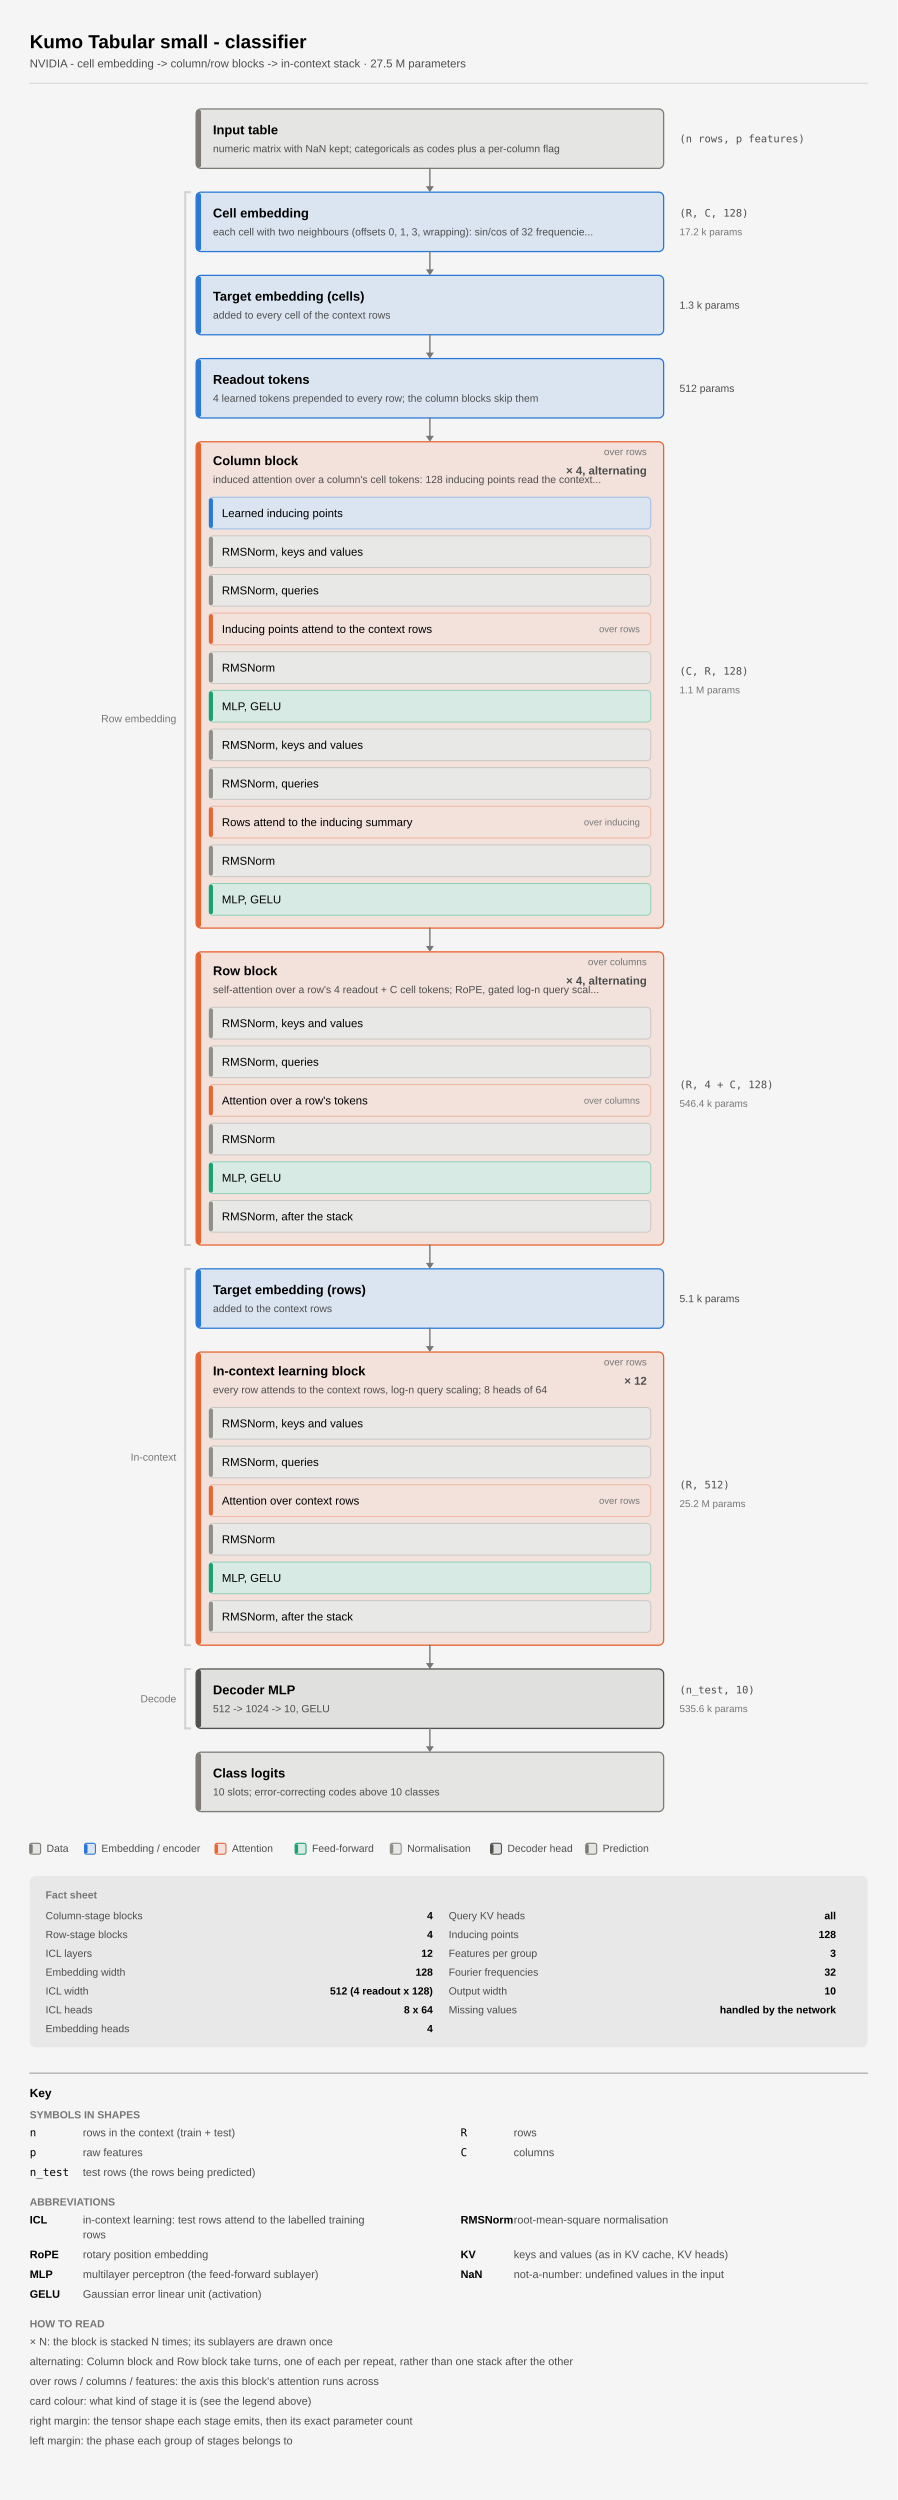
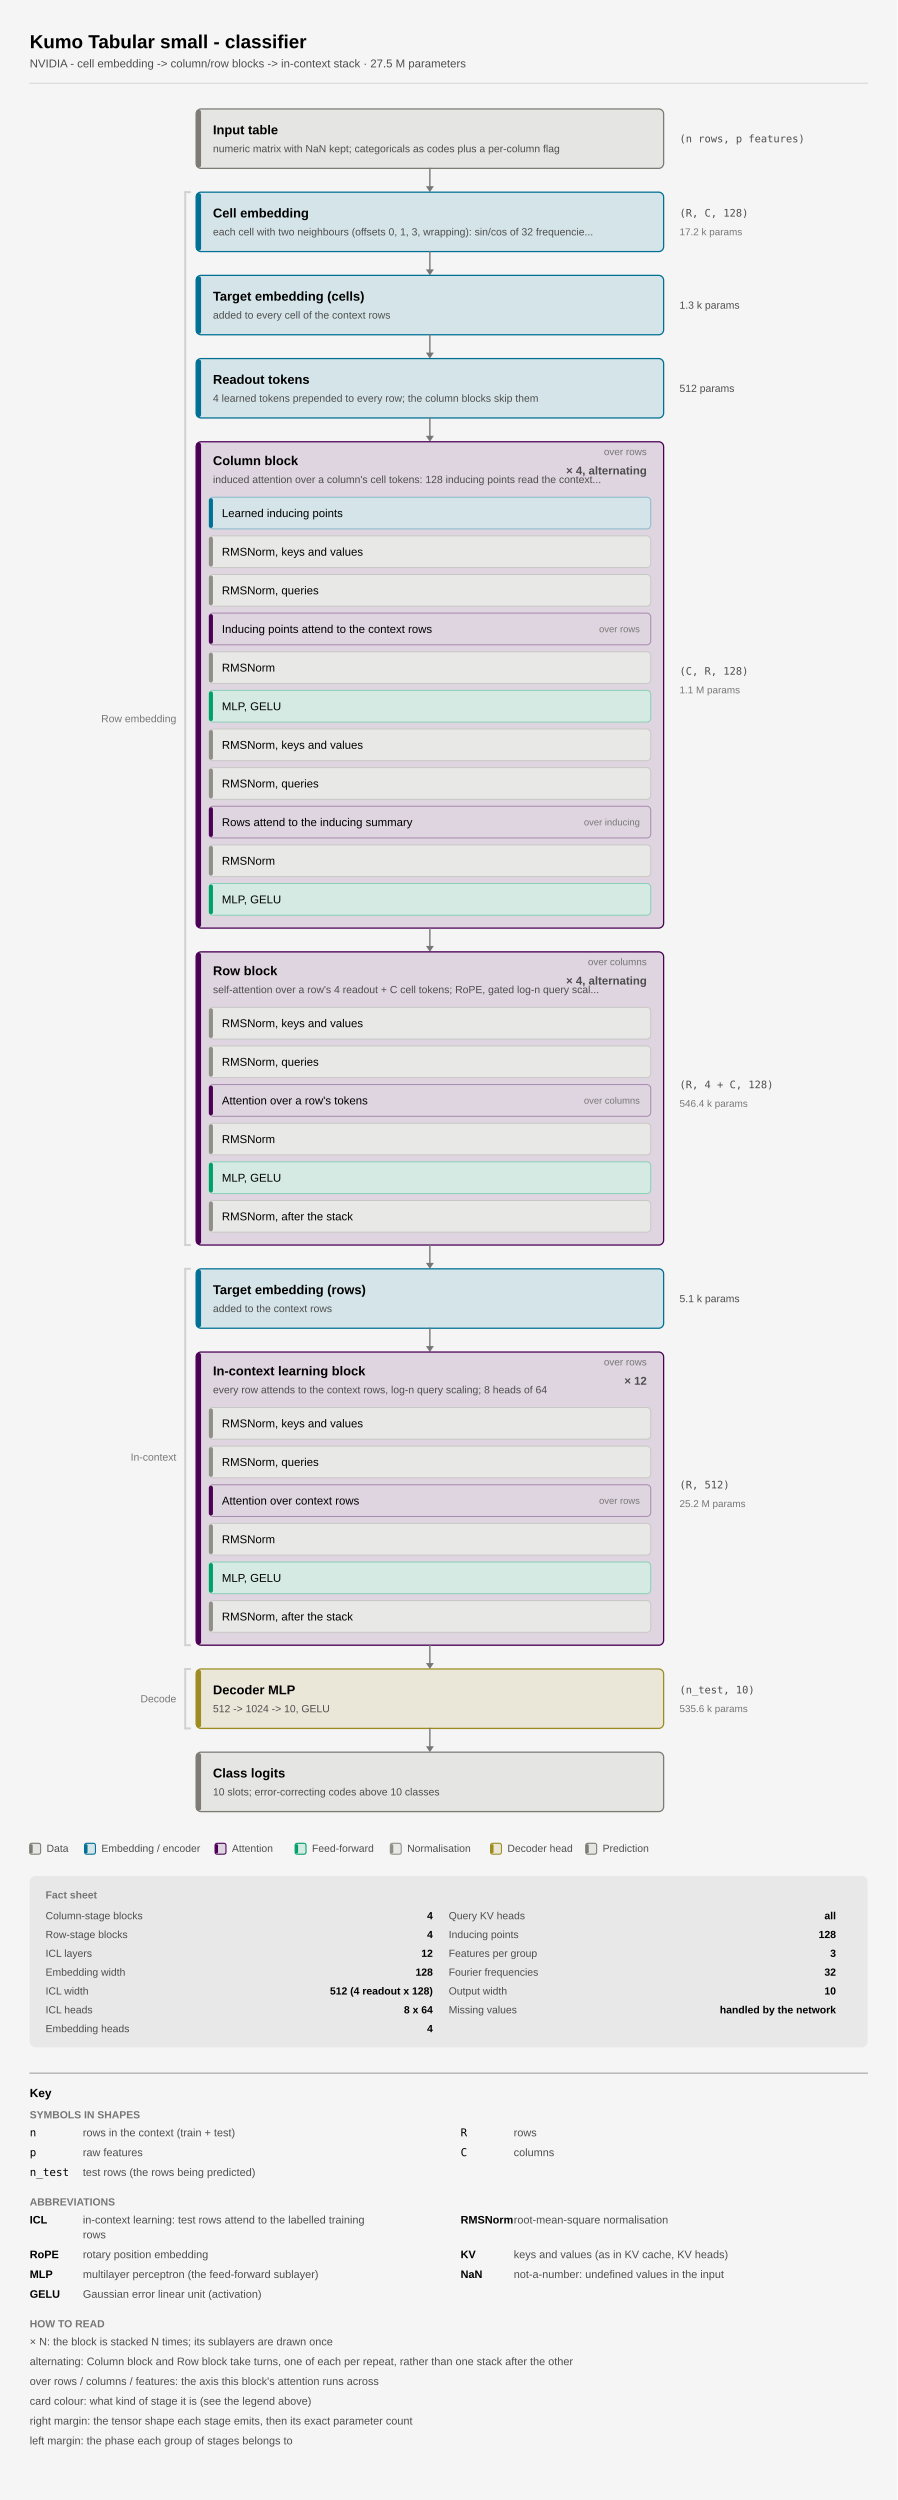
<svg xmlns="http://www.w3.org/2000/svg" width="906" height="2524" viewBox="0 0 906 2524">
  <rect width="906" height="2524" fill="#f5f5f5" />
  <text x="30" y="42" dy="0.35em" font-family="-apple-system, BlinkMacSystemFont, 'Segoe UI', 'Helvetica Neue', Arial, sans-serif" font-size="19px" font-weight="600" fill="#000000">Kumo Tabular small - classifier</text>
  <text x="30" y="64" dy="0.35em" font-family="-apple-system, BlinkMacSystemFont, 'Segoe UI', 'Helvetica Neue', Arial, sans-serif" font-size="11.5px" fill="#4D4D4D">NVIDIA  -  cell embedding -&gt; column/row blocks -&gt; in-context stack  ·  27.5 M parameters</text>
  <line x1="30" y1="84" x2="876" y2="84" stroke="#D1D1D1" stroke-width="1" stroke-linecap="round" />
  <rect x="198" y="110" width="472" height="60" rx="5" fill="#E5E5E4" stroke="#7d7b74" stroke-width="1.3" />
  <rect x="198" y="111" width="5" height="58" rx="2" fill="#7d7b74" />
  <text x="215" y="131" dy="0.35em" font-family="-apple-system, BlinkMacSystemFont, 'Segoe UI', 'Helvetica Neue', Arial, sans-serif" font-size="13px" font-weight="600" fill="#000000">Input table</text>
  <text x="215" y="150" dy="0.35em" font-family="-apple-system, BlinkMacSystemFont, 'Segoe UI', 'Helvetica Neue', Arial, sans-serif" font-size="10.5px" fill="#4D4D4D">numeric matrix with NaN kept; categoricals as codes plus a per-column flag</text>
  <text x="686" y="140" dy="0.35em" font-family="ui-monospace, SFMono-Regular, Menlo, Consolas, monospace" font-size="10.5px" fill="#4D4D4D">(n rows, p features)</text>
  <line x1="434" y1="170" x2="434" y2="189" stroke="#767676" stroke-width="1.4" stroke-linecap="round" />
  <polygon points="430,188 438,188 434,194" fill="#767676" />
-   <rect x="198" y="194" width="472" height="60" rx="5" fill="#DBE5F1" stroke="#2a78d6" stroke-width="1.3" />
-   <rect x="198" y="195" width="5" height="58" rx="2" fill="#2a78d6" />
+   <rect x="198" y="194" width="472" height="60" rx="5" fill="#D5E4E8" stroke="#007094" stroke-width="1.3" />
+   <rect x="198" y="195" width="5" height="58" rx="2" fill="#007094" />
  <text x="215" y="215" dy="0.35em" font-family="-apple-system, BlinkMacSystemFont, 'Segoe UI', 'Helvetica Neue', Arial, sans-serif" font-size="13px" font-weight="600" fill="#000000">Cell embedding</text>
  <text x="215" y="234" dy="0.35em" font-family="-apple-system, BlinkMacSystemFont, 'Segoe UI', 'Helvetica Neue', Arial, sans-serif" font-size="10.5px" fill="#4D4D4D">each cell with two neighbours (offsets 0, 1, 3, wrapping): sin/cos of 32 frequencie...</text>
  <text x="686" y="215" dy="0.35em" font-family="ui-monospace, SFMono-Regular, Menlo, Consolas, monospace" font-size="10.5px" fill="#4D4D4D">(R, C, 128)</text>
  <text x="686" y="234" dy="0.35em" font-family="-apple-system, BlinkMacSystemFont, 'Segoe UI', 'Helvetica Neue', Arial, sans-serif" font-size="10px" fill="#767676">17.2 k params</text>
  <line x1="434" y1="254" x2="434" y2="273" stroke="#767676" stroke-width="1.4" stroke-linecap="round" />
  <polygon points="430,272 438,272 434,278" fill="#767676" />
-   <rect x="198" y="278" width="472" height="60" rx="5" fill="#DBE5F1" stroke="#2a78d6" stroke-width="1.3" />
-   <rect x="198" y="279" width="5" height="58" rx="2" fill="#2a78d6" />
+   <rect x="198" y="278" width="472" height="60" rx="5" fill="#D5E4E8" stroke="#007094" stroke-width="1.3" />
+   <rect x="198" y="279" width="5" height="58" rx="2" fill="#007094" />
  <text x="215" y="299" dy="0.35em" font-family="-apple-system, BlinkMacSystemFont, 'Segoe UI', 'Helvetica Neue', Arial, sans-serif" font-size="13px" font-weight="600" fill="#000000">Target embedding (cells)</text>
  <text x="215" y="318" dy="0.35em" font-family="-apple-system, BlinkMacSystemFont, 'Segoe UI', 'Helvetica Neue', Arial, sans-serif" font-size="10.5px" fill="#4D4D4D">added to every cell of the context rows</text>
  <text x="686" y="308" dy="0.35em" font-family="-apple-system, BlinkMacSystemFont, 'Segoe UI', 'Helvetica Neue', Arial, sans-serif" font-size="10.5px" fill="#4D4D4D">1.3 k params</text>
  <line x1="434" y1="338" x2="434" y2="357" stroke="#767676" stroke-width="1.4" stroke-linecap="round" />
  <polygon points="430,356 438,356 434,362" fill="#767676" />
-   <rect x="198" y="362" width="472" height="60" rx="5" fill="#DBE5F1" stroke="#2a78d6" stroke-width="1.3" />
-   <rect x="198" y="363" width="5" height="58" rx="2" fill="#2a78d6" />
+   <rect x="198" y="362" width="472" height="60" rx="5" fill="#D5E4E8" stroke="#007094" stroke-width="1.3" />
+   <rect x="198" y="363" width="5" height="58" rx="2" fill="#007094" />
  <text x="215" y="383" dy="0.35em" font-family="-apple-system, BlinkMacSystemFont, 'Segoe UI', 'Helvetica Neue', Arial, sans-serif" font-size="13px" font-weight="600" fill="#000000">Readout tokens</text>
  <text x="215" y="402" dy="0.35em" font-family="-apple-system, BlinkMacSystemFont, 'Segoe UI', 'Helvetica Neue', Arial, sans-serif" font-size="10.5px" fill="#4D4D4D">4 learned tokens prepended to every row; the column blocks skip them</text>
  <text x="686" y="392" dy="0.35em" font-family="-apple-system, BlinkMacSystemFont, 'Segoe UI', 'Helvetica Neue', Arial, sans-serif" font-size="10.5px" fill="#4D4D4D">512 params</text>
  <line x1="434" y1="422" x2="434" y2="441" stroke="#767676" stroke-width="1.4" stroke-linecap="round" />
  <polygon points="430,440 438,440 434,446" fill="#767676" />
-   <rect x="198" y="446" width="472" height="491" rx="5" fill="#F3E2DC" stroke="#E66633" stroke-width="1.3" />
-   <rect x="198" y="447" width="5" height="489" rx="2" fill="#E66633" />
+   <rect x="198" y="446" width="472" height="491" rx="5" fill="#DFD5E0" stroke="#4b0055" stroke-width="1.3" />
+   <rect x="198" y="447" width="5" height="489" rx="2" fill="#4b0055" />
  <text x="215" y="465" dy="0.35em" font-family="-apple-system, BlinkMacSystemFont, 'Segoe UI', 'Helvetica Neue', Arial, sans-serif" font-size="13px" font-weight="600" fill="#000000">Column block</text>
  <text x="215" y="484" dy="0.35em" font-family="-apple-system, BlinkMacSystemFont, 'Segoe UI', 'Helvetica Neue', Arial, sans-serif" font-size="10.5px" fill="#4D4D4D">induced attention over a column's cell tokens: 128 inducing points read the context...</text>
-   <rect x="211" y="502" width="446" height="32" rx="4" fill="#DBE5F1" stroke="#9ABDE7" stroke-width="1" />
-   <rect x="211" y="503" width="4" height="30" rx="2" fill="#2a78d6" />
+   <rect x="211" y="502" width="446" height="32" rx="4" fill="#D5E4E8" stroke="#87B9C9" stroke-width="1" />
+   <rect x="211" y="503" width="4" height="30" rx="2" fill="#007094" />
  <text x="224" y="518" dy="0.35em" font-family="-apple-system, BlinkMacSystemFont, 'Segoe UI', 'Helvetica Neue', Arial, sans-serif" font-size="11.5px" fill="#000000">Learned inducing points</text>
  <rect x="211" y="541" width="446" height="32" rx="4" fill="#E8E8E7" stroke="#C7C7C4" stroke-width="1" />
  <rect x="211" y="542" width="4" height="30" rx="2" fill="#8F8E87" />
  <text x="224" y="557" dy="0.35em" font-family="-apple-system, BlinkMacSystemFont, 'Segoe UI', 'Helvetica Neue', Arial, sans-serif" font-size="11.5px" fill="#000000">RMSNorm, keys and values</text>
  <rect x="211" y="580" width="446" height="32" rx="4" fill="#E8E8E7" stroke="#C7C7C4" stroke-width="1" />
  <rect x="211" y="581" width="4" height="30" rx="2" fill="#8F8E87" />
  <text x="224" y="596" dy="0.35em" font-family="-apple-system, BlinkMacSystemFont, 'Segoe UI', 'Helvetica Neue', Arial, sans-serif" font-size="11.5px" fill="#000000">RMSNorm, queries</text>
-   <rect x="211" y="619" width="446" height="32" rx="4" fill="#F3E2DC" stroke="#EEB59E" stroke-width="1" />
-   <rect x="211" y="620" width="4" height="30" rx="2" fill="#E66633" />
+   <rect x="211" y="619" width="446" height="32" rx="4" fill="#DFD5E0" stroke="#A887AD" stroke-width="1" />
+   <rect x="211" y="620" width="4" height="30" rx="2" fill="#4b0055" />
  <text x="224" y="635" dy="0.35em" font-family="-apple-system, BlinkMacSystemFont, 'Segoe UI', 'Helvetica Neue', Arial, sans-serif" font-size="11.5px" fill="#000000">Inducing points attend to the context rows</text>
  <text x="646" y="635" dy="0.35em" font-family="-apple-system, BlinkMacSystemFont, 'Segoe UI', 'Helvetica Neue', Arial, sans-serif" font-size="9.5px" text-anchor="end" fill="#767676">over rows</text>
  <rect x="211" y="658" width="446" height="32" rx="4" fill="#E8E8E7" stroke="#C7C7C4" stroke-width="1" />
  <rect x="211" y="659" width="4" height="30" rx="2" fill="#8F8E87" />
  <text x="224" y="674" dy="0.35em" font-family="-apple-system, BlinkMacSystemFont, 'Segoe UI', 'Helvetica Neue', Arial, sans-serif" font-size="11.5px" fill="#000000">RMSNorm</text>
-   <rect x="211" y="697" width="446" height="32" rx="4" fill="#D8EAE4" stroke="#92CFB9" stroke-width="1" />
-   <rect x="211" y="698" width="4" height="30" rx="2" fill="#19A170" />
+   <rect x="211" y="697" width="446" height="32" rx="4" fill="#D5EAE3" stroke="#87CFB6" stroke-width="1" />
+   <rect x="211" y="698" width="4" height="30" rx="2" fill="#00A069" />
  <text x="224" y="713" dy="0.35em" font-family="-apple-system, BlinkMacSystemFont, 'Segoe UI', 'Helvetica Neue', Arial, sans-serif" font-size="11.5px" fill="#000000">MLP, GELU</text>
  <rect x="211" y="736" width="446" height="32" rx="4" fill="#E8E8E7" stroke="#C7C7C4" stroke-width="1" />
  <rect x="211" y="737" width="4" height="30" rx="2" fill="#8F8E87" />
  <text x="224" y="752" dy="0.35em" font-family="-apple-system, BlinkMacSystemFont, 'Segoe UI', 'Helvetica Neue', Arial, sans-serif" font-size="11.5px" fill="#000000">RMSNorm, keys and values</text>
  <rect x="211" y="775" width="446" height="32" rx="4" fill="#E8E8E7" stroke="#C7C7C4" stroke-width="1" />
  <rect x="211" y="776" width="4" height="30" rx="2" fill="#8F8E87" />
  <text x="224" y="791" dy="0.35em" font-family="-apple-system, BlinkMacSystemFont, 'Segoe UI', 'Helvetica Neue', Arial, sans-serif" font-size="11.5px" fill="#000000">RMSNorm, queries</text>
-   <rect x="211" y="814" width="446" height="32" rx="4" fill="#F3E2DC" stroke="#EEB59E" stroke-width="1" />
-   <rect x="211" y="815" width="4" height="30" rx="2" fill="#E66633" />
+   <rect x="211" y="814" width="446" height="32" rx="4" fill="#DFD5E0" stroke="#A887AD" stroke-width="1" />
+   <rect x="211" y="815" width="4" height="30" rx="2" fill="#4b0055" />
  <text x="224" y="830" dy="0.35em" font-family="-apple-system, BlinkMacSystemFont, 'Segoe UI', 'Helvetica Neue', Arial, sans-serif" font-size="11.5px" fill="#000000">Rows attend to the inducing summary</text>
  <text x="646" y="830" dy="0.35em" font-family="-apple-system, BlinkMacSystemFont, 'Segoe UI', 'Helvetica Neue', Arial, sans-serif" font-size="9.5px" text-anchor="end" fill="#767676">over inducing</text>
  <rect x="211" y="853" width="446" height="32" rx="4" fill="#E8E8E7" stroke="#C7C7C4" stroke-width="1" />
  <rect x="211" y="854" width="4" height="30" rx="2" fill="#8F8E87" />
  <text x="224" y="869" dy="0.35em" font-family="-apple-system, BlinkMacSystemFont, 'Segoe UI', 'Helvetica Neue', Arial, sans-serif" font-size="11.5px" fill="#000000">RMSNorm</text>
-   <rect x="211" y="892" width="446" height="32" rx="4" fill="#D8EAE4" stroke="#92CFB9" stroke-width="1" />
-   <rect x="211" y="893" width="4" height="30" rx="2" fill="#19A170" />
+   <rect x="211" y="892" width="446" height="32" rx="4" fill="#D5EAE3" stroke="#87CFB6" stroke-width="1" />
+   <rect x="211" y="893" width="4" height="30" rx="2" fill="#00A069" />
  <text x="224" y="908" dy="0.35em" font-family="-apple-system, BlinkMacSystemFont, 'Segoe UI', 'Helvetica Neue', Arial, sans-serif" font-size="11.5px" fill="#000000">MLP, GELU</text>
  <text x="653" y="456" dy="0.35em" font-family="-apple-system, BlinkMacSystemFont, 'Segoe UI', 'Helvetica Neue', Arial, sans-serif" font-size="10px" text-anchor="end" fill="#767676">over rows</text>
  <text x="653" y="475" dy="0.35em" font-family="-apple-system, BlinkMacSystemFont, 'Segoe UI', 'Helvetica Neue', Arial, sans-serif" font-size="11.5px" font-weight="600" text-anchor="end" fill="#4D4D4D">× 4, alternating</text>
  <text x="686" y="677.5" dy="0.35em" font-family="ui-monospace, SFMono-Regular, Menlo, Consolas, monospace" font-size="10.5px" fill="#4D4D4D">(C, R, 128)</text>
  <text x="686" y="696.5" dy="0.35em" font-family="-apple-system, BlinkMacSystemFont, 'Segoe UI', 'Helvetica Neue', Arial, sans-serif" font-size="10px" fill="#767676">1.1 M params</text>
  <line x1="434" y1="937" x2="434" y2="956" stroke="#767676" stroke-width="1.4" stroke-linecap="round" />
  <polygon points="430,955 438,955 434,961" fill="#767676" />
-   <rect x="198" y="961" width="472" height="296" rx="5" fill="#F3E2DC" stroke="#E66633" stroke-width="1.3" />
-   <rect x="198" y="962" width="5" height="294" rx="2" fill="#E66633" />
+   <rect x="198" y="961" width="472" height="296" rx="5" fill="#DFD5E0" stroke="#4b0055" stroke-width="1.3" />
+   <rect x="198" y="962" width="5" height="294" rx="2" fill="#4b0055" />
  <text x="215" y="980" dy="0.35em" font-family="-apple-system, BlinkMacSystemFont, 'Segoe UI', 'Helvetica Neue', Arial, sans-serif" font-size="13px" font-weight="600" fill="#000000">Row block</text>
  <text x="215" y="999" dy="0.35em" font-family="-apple-system, BlinkMacSystemFont, 'Segoe UI', 'Helvetica Neue', Arial, sans-serif" font-size="10.5px" fill="#4D4D4D">self-attention over a row's 4 readout + C cell tokens; RoPE, gated log-n query scal...</text>
  <rect x="211" y="1017" width="446" height="32" rx="4" fill="#E8E8E7" stroke="#C7C7C4" stroke-width="1" />
  <rect x="211" y="1018" width="4" height="30" rx="2" fill="#8F8E87" />
  <text x="224" y="1033" dy="0.35em" font-family="-apple-system, BlinkMacSystemFont, 'Segoe UI', 'Helvetica Neue', Arial, sans-serif" font-size="11.5px" fill="#000000">RMSNorm, keys and values</text>
  <rect x="211" y="1056" width="446" height="32" rx="4" fill="#E8E8E7" stroke="#C7C7C4" stroke-width="1" />
  <rect x="211" y="1057" width="4" height="30" rx="2" fill="#8F8E87" />
  <text x="224" y="1072" dy="0.35em" font-family="-apple-system, BlinkMacSystemFont, 'Segoe UI', 'Helvetica Neue', Arial, sans-serif" font-size="11.5px" fill="#000000">RMSNorm, queries</text>
-   <rect x="211" y="1095" width="446" height="32" rx="4" fill="#F3E2DC" stroke="#EEB59E" stroke-width="1" />
-   <rect x="211" y="1096" width="4" height="30" rx="2" fill="#E66633" />
+   <rect x="211" y="1095" width="446" height="32" rx="4" fill="#DFD5E0" stroke="#A887AD" stroke-width="1" />
+   <rect x="211" y="1096" width="4" height="30" rx="2" fill="#4b0055" />
  <text x="224" y="1111" dy="0.35em" font-family="-apple-system, BlinkMacSystemFont, 'Segoe UI', 'Helvetica Neue', Arial, sans-serif" font-size="11.5px" fill="#000000">Attention over a row's tokens</text>
  <text x="646" y="1111" dy="0.35em" font-family="-apple-system, BlinkMacSystemFont, 'Segoe UI', 'Helvetica Neue', Arial, sans-serif" font-size="9.5px" text-anchor="end" fill="#767676">over columns</text>
  <rect x="211" y="1134" width="446" height="32" rx="4" fill="#E8E8E7" stroke="#C7C7C4" stroke-width="1" />
  <rect x="211" y="1135" width="4" height="30" rx="2" fill="#8F8E87" />
  <text x="224" y="1150" dy="0.35em" font-family="-apple-system, BlinkMacSystemFont, 'Segoe UI', 'Helvetica Neue', Arial, sans-serif" font-size="11.5px" fill="#000000">RMSNorm</text>
-   <rect x="211" y="1173" width="446" height="32" rx="4" fill="#D8EAE4" stroke="#92CFB9" stroke-width="1" />
-   <rect x="211" y="1174" width="4" height="30" rx="2" fill="#19A170" />
+   <rect x="211" y="1173" width="446" height="32" rx="4" fill="#D5EAE3" stroke="#87CFB6" stroke-width="1" />
+   <rect x="211" y="1174" width="4" height="30" rx="2" fill="#00A069" />
  <text x="224" y="1189" dy="0.35em" font-family="-apple-system, BlinkMacSystemFont, 'Segoe UI', 'Helvetica Neue', Arial, sans-serif" font-size="11.5px" fill="#000000">MLP, GELU</text>
  <rect x="211" y="1212" width="446" height="32" rx="4" fill="#E8E8E7" stroke="#C7C7C4" stroke-width="1" />
  <rect x="211" y="1213" width="4" height="30" rx="2" fill="#8F8E87" />
  <text x="224" y="1228" dy="0.35em" font-family="-apple-system, BlinkMacSystemFont, 'Segoe UI', 'Helvetica Neue', Arial, sans-serif" font-size="11.5px" fill="#000000">RMSNorm, after the stack</text>
  <text x="653" y="971" dy="0.35em" font-family="-apple-system, BlinkMacSystemFont, 'Segoe UI', 'Helvetica Neue', Arial, sans-serif" font-size="10px" text-anchor="end" fill="#767676">over columns</text>
  <text x="653" y="990" dy="0.35em" font-family="-apple-system, BlinkMacSystemFont, 'Segoe UI', 'Helvetica Neue', Arial, sans-serif" font-size="11.5px" font-weight="600" text-anchor="end" fill="#4D4D4D">× 4, alternating</text>
  <text x="686" y="1095" dy="0.35em" font-family="ui-monospace, SFMono-Regular, Menlo, Consolas, monospace" font-size="10.5px" fill="#4D4D4D">(R, 4 + C, 128)</text>
  <text x="686" y="1114" dy="0.35em" font-family="-apple-system, BlinkMacSystemFont, 'Segoe UI', 'Helvetica Neue', Arial, sans-serif" font-size="10px" fill="#767676">546.4 k params</text>
  <line x1="434" y1="1257" x2="434" y2="1276" stroke="#767676" stroke-width="1.4" stroke-linecap="round" />
  <polygon points="430,1275 438,1275 434,1281" fill="#767676" />
-   <rect x="198" y="1281" width="472" height="60" rx="5" fill="#DBE5F1" stroke="#2a78d6" stroke-width="1.3" />
-   <rect x="198" y="1282" width="5" height="58" rx="2" fill="#2a78d6" />
+   <rect x="198" y="1281" width="472" height="60" rx="5" fill="#D5E4E8" stroke="#007094" stroke-width="1.3" />
+   <rect x="198" y="1282" width="5" height="58" rx="2" fill="#007094" />
  <text x="215" y="1302" dy="0.35em" font-family="-apple-system, BlinkMacSystemFont, 'Segoe UI', 'Helvetica Neue', Arial, sans-serif" font-size="13px" font-weight="600" fill="#000000">Target embedding (rows)</text>
  <text x="215" y="1321" dy="0.35em" font-family="-apple-system, BlinkMacSystemFont, 'Segoe UI', 'Helvetica Neue', Arial, sans-serif" font-size="10.5px" fill="#4D4D4D">added to the context rows</text>
  <text x="686" y="1311" dy="0.35em" font-family="-apple-system, BlinkMacSystemFont, 'Segoe UI', 'Helvetica Neue', Arial, sans-serif" font-size="10.5px" fill="#4D4D4D">5.1 k params</text>
  <line x1="434" y1="1341" x2="434" y2="1360" stroke="#767676" stroke-width="1.4" stroke-linecap="round" />
  <polygon points="430,1359 438,1359 434,1365" fill="#767676" />
-   <rect x="198" y="1365" width="472" height="296" rx="5" fill="#F3E2DC" stroke="#E66633" stroke-width="1.3" />
-   <rect x="198" y="1366" width="5" height="294" rx="2" fill="#E66633" />
+   <rect x="198" y="1365" width="472" height="296" rx="5" fill="#DFD5E0" stroke="#4b0055" stroke-width="1.3" />
+   <rect x="198" y="1366" width="5" height="294" rx="2" fill="#4b0055" />
  <text x="215" y="1384" dy="0.35em" font-family="-apple-system, BlinkMacSystemFont, 'Segoe UI', 'Helvetica Neue', Arial, sans-serif" font-size="13px" font-weight="600" fill="#000000">In-context learning block</text>
  <text x="215" y="1403" dy="0.35em" font-family="-apple-system, BlinkMacSystemFont, 'Segoe UI', 'Helvetica Neue', Arial, sans-serif" font-size="10.5px" fill="#4D4D4D">every row attends to the context rows, log-n query scaling; 8 heads of 64</text>
  <rect x="211" y="1421" width="446" height="32" rx="4" fill="#E8E8E7" stroke="#C7C7C4" stroke-width="1" />
  <rect x="211" y="1422" width="4" height="30" rx="2" fill="#8F8E87" />
  <text x="224" y="1437" dy="0.35em" font-family="-apple-system, BlinkMacSystemFont, 'Segoe UI', 'Helvetica Neue', Arial, sans-serif" font-size="11.5px" fill="#000000">RMSNorm, keys and values</text>
  <rect x="211" y="1460" width="446" height="32" rx="4" fill="#E8E8E7" stroke="#C7C7C4" stroke-width="1" />
  <rect x="211" y="1461" width="4" height="30" rx="2" fill="#8F8E87" />
  <text x="224" y="1476" dy="0.35em" font-family="-apple-system, BlinkMacSystemFont, 'Segoe UI', 'Helvetica Neue', Arial, sans-serif" font-size="11.5px" fill="#000000">RMSNorm, queries</text>
-   <rect x="211" y="1499" width="446" height="32" rx="4" fill="#F3E2DC" stroke="#EEB59E" stroke-width="1" />
-   <rect x="211" y="1500" width="4" height="30" rx="2" fill="#E66633" />
+   <rect x="211" y="1499" width="446" height="32" rx="4" fill="#DFD5E0" stroke="#A887AD" stroke-width="1" />
+   <rect x="211" y="1500" width="4" height="30" rx="2" fill="#4b0055" />
  <text x="224" y="1515" dy="0.35em" font-family="-apple-system, BlinkMacSystemFont, 'Segoe UI', 'Helvetica Neue', Arial, sans-serif" font-size="11.5px" fill="#000000">Attention over context rows</text>
  <text x="646" y="1515" dy="0.35em" font-family="-apple-system, BlinkMacSystemFont, 'Segoe UI', 'Helvetica Neue', Arial, sans-serif" font-size="9.5px" text-anchor="end" fill="#767676">over rows</text>
  <rect x="211" y="1538" width="446" height="32" rx="4" fill="#E8E8E7" stroke="#C7C7C4" stroke-width="1" />
  <rect x="211" y="1539" width="4" height="30" rx="2" fill="#8F8E87" />
  <text x="224" y="1554" dy="0.35em" font-family="-apple-system, BlinkMacSystemFont, 'Segoe UI', 'Helvetica Neue', Arial, sans-serif" font-size="11.5px" fill="#000000">RMSNorm</text>
-   <rect x="211" y="1577" width="446" height="32" rx="4" fill="#D8EAE4" stroke="#92CFB9" stroke-width="1" />
-   <rect x="211" y="1578" width="4" height="30" rx="2" fill="#19A170" />
+   <rect x="211" y="1577" width="446" height="32" rx="4" fill="#D5EAE3" stroke="#87CFB6" stroke-width="1" />
+   <rect x="211" y="1578" width="4" height="30" rx="2" fill="#00A069" />
  <text x="224" y="1593" dy="0.35em" font-family="-apple-system, BlinkMacSystemFont, 'Segoe UI', 'Helvetica Neue', Arial, sans-serif" font-size="11.5px" fill="#000000">MLP, GELU</text>
  <rect x="211" y="1616" width="446" height="32" rx="4" fill="#E8E8E7" stroke="#C7C7C4" stroke-width="1" />
  <rect x="211" y="1617" width="4" height="30" rx="2" fill="#8F8E87" />
  <text x="224" y="1632" dy="0.35em" font-family="-apple-system, BlinkMacSystemFont, 'Segoe UI', 'Helvetica Neue', Arial, sans-serif" font-size="11.5px" fill="#000000">RMSNorm, after the stack</text>
  <text x="653" y="1375" dy="0.35em" font-family="-apple-system, BlinkMacSystemFont, 'Segoe UI', 'Helvetica Neue', Arial, sans-serif" font-size="10px" text-anchor="end" fill="#767676">over rows</text>
  <text x="653" y="1394" dy="0.35em" font-family="-apple-system, BlinkMacSystemFont, 'Segoe UI', 'Helvetica Neue', Arial, sans-serif" font-size="11.5px" font-weight="600" text-anchor="end" fill="#4D4D4D">× 12</text>
  <text x="686" y="1499" dy="0.35em" font-family="ui-monospace, SFMono-Regular, Menlo, Consolas, monospace" font-size="10.5px" fill="#4D4D4D">(R, 512)</text>
  <text x="686" y="1518" dy="0.35em" font-family="-apple-system, BlinkMacSystemFont, 'Segoe UI', 'Helvetica Neue', Arial, sans-serif" font-size="10px" fill="#767676">25.2 M params</text>
  <line x1="434" y1="1661" x2="434" y2="1680" stroke="#767676" stroke-width="1.4" stroke-linecap="round" />
  <polygon points="430,1679 438,1679 434,1685" fill="#767676" />
-   <rect x="198" y="1685" width="472" height="60" rx="5" fill="#E0E0DF" stroke="#52514e" stroke-width="1.3" />
-   <rect x="198" y="1686" width="5" height="58" rx="2" fill="#52514e" />
+   <rect x="198" y="1685" width="472" height="60" rx="5" fill="#EAE7D9" stroke="#9D8D20" stroke-width="1.3" />
+   <rect x="198" y="1686" width="5" height="58" rx="2" fill="#9D8D20" />
  <text x="215" y="1706" dy="0.35em" font-family="-apple-system, BlinkMacSystemFont, 'Segoe UI', 'Helvetica Neue', Arial, sans-serif" font-size="13px" font-weight="600" fill="#000000">Decoder MLP</text>
  <text x="215" y="1725" dy="0.35em" font-family="-apple-system, BlinkMacSystemFont, 'Segoe UI', 'Helvetica Neue', Arial, sans-serif" font-size="10.5px" fill="#4D4D4D">512 -&gt; 1024 -&gt; 10, GELU</text>
  <text x="686" y="1706" dy="0.35em" font-family="ui-monospace, SFMono-Regular, Menlo, Consolas, monospace" font-size="10.5px" fill="#4D4D4D">(n_test, 10)</text>
  <text x="686" y="1725" dy="0.35em" font-family="-apple-system, BlinkMacSystemFont, 'Segoe UI', 'Helvetica Neue', Arial, sans-serif" font-size="10px" fill="#767676">535.6 k params</text>
  <line x1="434" y1="1745" x2="434" y2="1764" stroke="#767676" stroke-width="1.4" stroke-linecap="round" />
  <polygon points="430,1763 438,1763 434,1769" fill="#767676" />
  <rect x="198" y="1769" width="472" height="60" rx="5" fill="#E5E5E4" stroke="#7d7b74" stroke-width="1.3" />
  <rect x="198" y="1770" width="5" height="58" rx="2" fill="#7d7b74" />
  <text x="215" y="1790" dy="0.35em" font-family="-apple-system, BlinkMacSystemFont, 'Segoe UI', 'Helvetica Neue', Arial, sans-serif" font-size="13px" font-weight="600" fill="#000000">Class logits</text>
  <text x="215" y="1809" dy="0.35em" font-family="-apple-system, BlinkMacSystemFont, 'Segoe UI', 'Helvetica Neue', Arial, sans-serif" font-size="10.5px" fill="#4D4D4D">10 slots; error-correcting codes above 10 classes</text>
  <line x1="187" y1="194" x2="187" y2="1257" stroke="#D1D1D1" stroke-width="2" stroke-linecap="round" />
  <line x1="187" y1="194" x2="192" y2="194" stroke="#D1D1D1" stroke-width="2" stroke-linecap="round" />
  <line x1="187" y1="1257" x2="192" y2="1257" stroke="#D1D1D1" stroke-width="2" stroke-linecap="round" />
  <text x="178" y="725.5" dy="0.35em" font-family="-apple-system, BlinkMacSystemFont, 'Segoe UI', 'Helvetica Neue', Arial, sans-serif" font-size="10.5px" text-anchor="end" fill="#767676">Row embedding</text>
  <line x1="187" y1="1281" x2="187" y2="1661" stroke="#D1D1D1" stroke-width="2" stroke-linecap="round" />
  <line x1="187" y1="1281" x2="192" y2="1281" stroke="#D1D1D1" stroke-width="2" stroke-linecap="round" />
  <line x1="187" y1="1661" x2="192" y2="1661" stroke="#D1D1D1" stroke-width="2" stroke-linecap="round" />
  <text x="178" y="1471" dy="0.35em" font-family="-apple-system, BlinkMacSystemFont, 'Segoe UI', 'Helvetica Neue', Arial, sans-serif" font-size="10.5px" text-anchor="end" fill="#767676">In-context</text>
  <line x1="187" y1="1685" x2="187" y2="1745" stroke="#D1D1D1" stroke-width="2" stroke-linecap="round" />
  <line x1="187" y1="1685" x2="192" y2="1685" stroke="#D1D1D1" stroke-width="2" stroke-linecap="round" />
  <line x1="187" y1="1745" x2="192" y2="1745" stroke="#D1D1D1" stroke-width="2" stroke-linecap="round" />
  <text x="178" y="1715" dy="0.35em" font-family="-apple-system, BlinkMacSystemFont, 'Segoe UI', 'Helvetica Neue', Arial, sans-serif" font-size="10.5px" text-anchor="end" fill="#767676">Decode</text>
  <rect x="30" y="1861" width="11" height="11" rx="2" fill="#E5E5E4" stroke="#7d7b74" stroke-width="1.1" />
  <rect x="30" y="1862" width="3" height="9" rx="1" fill="#7d7b74" />
  <text x="47" y="1866" dy="0.35em" font-family="-apple-system, BlinkMacSystemFont, 'Segoe UI', 'Helvetica Neue', Arial, sans-serif" font-size="10.5px" fill="#4D4D4D">Data</text>
-   <rect x="85.37" y="1861" width="11" height="11" rx="2" fill="#DBE5F1" stroke="#2a78d6" stroke-width="1.1" />
-   <rect x="85.37" y="1862" width="3" height="9" rx="1" fill="#2a78d6" />
+   <rect x="85.37" y="1861" width="11" height="11" rx="2" fill="#D5E4E8" stroke="#007094" stroke-width="1.1" />
+   <rect x="85.37" y="1862" width="3" height="9" rx="1" fill="#007094" />
  <text x="102.37" y="1866" dy="0.35em" font-family="-apple-system, BlinkMacSystemFont, 'Segoe UI', 'Helvetica Neue', Arial, sans-serif" font-size="10.5px" fill="#4D4D4D">Embedding / encoder</text>
-   <rect x="217.13" y="1861" width="11" height="11" rx="2" fill="#F3E2DC" stroke="#E66633" stroke-width="1.1" />
-   <rect x="217.13" y="1862" width="3" height="9" rx="1" fill="#E66633" />
+   <rect x="217.13" y="1861" width="11" height="11" rx="2" fill="#DFD5E0" stroke="#4b0055" stroke-width="1.1" />
+   <rect x="217.13" y="1862" width="3" height="9" rx="1" fill="#4b0055" />
  <text x="234.13" y="1866" dy="0.35em" font-family="-apple-system, BlinkMacSystemFont, 'Segoe UI', 'Helvetica Neue', Arial, sans-serif" font-size="10.5px" fill="#4D4D4D">Attention</text>
-   <rect x="297.96" y="1861" width="11" height="11" rx="2" fill="#D8EAE4" stroke="#19A170" stroke-width="1.1" />
-   <rect x="297.96" y="1862" width="3" height="9" rx="1" fill="#19A170" />
+   <rect x="297.96" y="1861" width="11" height="11" rx="2" fill="#D5EAE3" stroke="#00A069" stroke-width="1.1" />
+   <rect x="297.96" y="1862" width="3" height="9" rx="1" fill="#00A069" />
  <text x="314.96" y="1866" dy="0.35em" font-family="-apple-system, BlinkMacSystemFont, 'Segoe UI', 'Helvetica Neue', Arial, sans-serif" font-size="10.5px" fill="#4D4D4D">Feed-forward</text>
  <rect x="394.07" y="1861" width="11" height="11" rx="2" fill="#E8E8E7" stroke="#8F8E87" stroke-width="1.1" />
  <rect x="394.07" y="1862" width="3" height="9" rx="1" fill="#8F8E87" />
  <text x="411.07" y="1866" dy="0.35em" font-family="-apple-system, BlinkMacSystemFont, 'Segoe UI', 'Helvetica Neue', Arial, sans-serif" font-size="10.5px" fill="#4D4D4D">Normalisation</text>
-   <rect x="495.27" y="1861" width="11" height="11" rx="2" fill="#E0E0DF" stroke="#52514e" stroke-width="1.1" />
-   <rect x="495.27" y="1862" width="3" height="9" rx="1" fill="#52514e" />
+   <rect x="495.27" y="1861" width="11" height="11" rx="2" fill="#EAE7D9" stroke="#9D8D20" stroke-width="1.1" />
+   <rect x="495.27" y="1862" width="3" height="9" rx="1" fill="#9D8D20" />
  <text x="512.27" y="1866" dy="0.35em" font-family="-apple-system, BlinkMacSystemFont, 'Segoe UI', 'Helvetica Neue', Arial, sans-serif" font-size="10.5px" fill="#4D4D4D">Decoder head</text>
  <rect x="591.38" y="1861" width="11" height="11" rx="2" fill="#E5E5E4" stroke="#7d7b74" stroke-width="1.1" />
  <rect x="591.38" y="1862" width="3" height="9" rx="1" fill="#7d7b74" />
  <text x="608.38" y="1866" dy="0.35em" font-family="-apple-system, BlinkMacSystemFont, 'Segoe UI', 'Helvetica Neue', Arial, sans-serif" font-size="10.5px" fill="#4D4D4D">Prediction</text>
  <rect x="30" y="1894" width="846" height="173" rx="6" fill="#E8E8E8" />
  <text x="46" y="1913" dy="0.35em" font-family="-apple-system, BlinkMacSystemFont, 'Segoe UI', 'Helvetica Neue', Arial, sans-serif" font-size="10.5px" font-weight="600" fill="#767676">Fact sheet</text>
  <text x="46" y="1934" dy="0.35em" font-family="-apple-system, BlinkMacSystemFont, 'Segoe UI', 'Helvetica Neue', Arial, sans-serif" font-size="10.5px" fill="#4D4D4D">Column-stage blocks</text>
  <text x="437" y="1934" dy="0.35em" font-family="-apple-system, BlinkMacSystemFont, 'Segoe UI', 'Helvetica Neue', Arial, sans-serif" font-size="10.5px" font-weight="600" text-anchor="end" fill="#000000">4</text>
  <text x="46" y="1953" dy="0.35em" font-family="-apple-system, BlinkMacSystemFont, 'Segoe UI', 'Helvetica Neue', Arial, sans-serif" font-size="10.5px" fill="#4D4D4D">Row-stage blocks</text>
  <text x="437" y="1953" dy="0.35em" font-family="-apple-system, BlinkMacSystemFont, 'Segoe UI', 'Helvetica Neue', Arial, sans-serif" font-size="10.5px" font-weight="600" text-anchor="end" fill="#000000">4</text>
  <text x="46" y="1972" dy="0.35em" font-family="-apple-system, BlinkMacSystemFont, 'Segoe UI', 'Helvetica Neue', Arial, sans-serif" font-size="10.5px" fill="#4D4D4D">ICL layers</text>
  <text x="437" y="1972" dy="0.35em" font-family="-apple-system, BlinkMacSystemFont, 'Segoe UI', 'Helvetica Neue', Arial, sans-serif" font-size="10.5px" font-weight="600" text-anchor="end" fill="#000000">12</text>
  <text x="46" y="1991" dy="0.35em" font-family="-apple-system, BlinkMacSystemFont, 'Segoe UI', 'Helvetica Neue', Arial, sans-serif" font-size="10.5px" fill="#4D4D4D">Embedding width</text>
  <text x="437" y="1991" dy="0.35em" font-family="-apple-system, BlinkMacSystemFont, 'Segoe UI', 'Helvetica Neue', Arial, sans-serif" font-size="10.5px" font-weight="600" text-anchor="end" fill="#000000">128</text>
  <text x="46" y="2010" dy="0.35em" font-family="-apple-system, BlinkMacSystemFont, 'Segoe UI', 'Helvetica Neue', Arial, sans-serif" font-size="10.5px" fill="#4D4D4D">ICL width</text>
  <text x="437" y="2010" dy="0.35em" font-family="-apple-system, BlinkMacSystemFont, 'Segoe UI', 'Helvetica Neue', Arial, sans-serif" font-size="10.5px" font-weight="600" text-anchor="end" fill="#000000">512 (4 readout x 128)</text>
  <text x="46" y="2029" dy="0.35em" font-family="-apple-system, BlinkMacSystemFont, 'Segoe UI', 'Helvetica Neue', Arial, sans-serif" font-size="10.5px" fill="#4D4D4D">ICL heads</text>
  <text x="437" y="2029" dy="0.35em" font-family="-apple-system, BlinkMacSystemFont, 'Segoe UI', 'Helvetica Neue', Arial, sans-serif" font-size="10.5px" font-weight="600" text-anchor="end" fill="#000000">8 x 64</text>
  <text x="46" y="2048" dy="0.35em" font-family="-apple-system, BlinkMacSystemFont, 'Segoe UI', 'Helvetica Neue', Arial, sans-serif" font-size="10.5px" fill="#4D4D4D">Embedding heads</text>
  <text x="437" y="2048" dy="0.35em" font-family="-apple-system, BlinkMacSystemFont, 'Segoe UI', 'Helvetica Neue', Arial, sans-serif" font-size="10.5px" font-weight="600" text-anchor="end" fill="#000000">4</text>
  <text x="453" y="1934" dy="0.35em" font-family="-apple-system, BlinkMacSystemFont, 'Segoe UI', 'Helvetica Neue', Arial, sans-serif" font-size="10.5px" fill="#4D4D4D">Query KV heads</text>
  <text x="844" y="1934" dy="0.35em" font-family="-apple-system, BlinkMacSystemFont, 'Segoe UI', 'Helvetica Neue', Arial, sans-serif" font-size="10.5px" font-weight="600" text-anchor="end" fill="#000000">all</text>
  <text x="453" y="1953" dy="0.35em" font-family="-apple-system, BlinkMacSystemFont, 'Segoe UI', 'Helvetica Neue', Arial, sans-serif" font-size="10.5px" fill="#4D4D4D">Inducing points</text>
  <text x="844" y="1953" dy="0.35em" font-family="-apple-system, BlinkMacSystemFont, 'Segoe UI', 'Helvetica Neue', Arial, sans-serif" font-size="10.5px" font-weight="600" text-anchor="end" fill="#000000">128</text>
  <text x="453" y="1972" dy="0.35em" font-family="-apple-system, BlinkMacSystemFont, 'Segoe UI', 'Helvetica Neue', Arial, sans-serif" font-size="10.5px" fill="#4D4D4D">Features per group</text>
  <text x="844" y="1972" dy="0.35em" font-family="-apple-system, BlinkMacSystemFont, 'Segoe UI', 'Helvetica Neue', Arial, sans-serif" font-size="10.5px" font-weight="600" text-anchor="end" fill="#000000">3</text>
  <text x="453" y="1991" dy="0.35em" font-family="-apple-system, BlinkMacSystemFont, 'Segoe UI', 'Helvetica Neue', Arial, sans-serif" font-size="10.5px" fill="#4D4D4D">Fourier frequencies</text>
  <text x="844" y="1991" dy="0.35em" font-family="-apple-system, BlinkMacSystemFont, 'Segoe UI', 'Helvetica Neue', Arial, sans-serif" font-size="10.5px" font-weight="600" text-anchor="end" fill="#000000">32</text>
  <text x="453" y="2010" dy="0.35em" font-family="-apple-system, BlinkMacSystemFont, 'Segoe UI', 'Helvetica Neue', Arial, sans-serif" font-size="10.5px" fill="#4D4D4D">Output width</text>
  <text x="844" y="2010" dy="0.35em" font-family="-apple-system, BlinkMacSystemFont, 'Segoe UI', 'Helvetica Neue', Arial, sans-serif" font-size="10.5px" font-weight="600" text-anchor="end" fill="#000000">10</text>
  <text x="453" y="2029" dy="0.35em" font-family="-apple-system, BlinkMacSystemFont, 'Segoe UI', 'Helvetica Neue', Arial, sans-serif" font-size="10.5px" fill="#4D4D4D">Missing values</text>
  <text x="844" y="2029" dy="0.35em" font-family="-apple-system, BlinkMacSystemFont, 'Segoe UI', 'Helvetica Neue', Arial, sans-serif" font-size="10.5px" font-weight="600" text-anchor="end" fill="#000000">handled by the network</text>
  <line x1="30" y1="2093" x2="876" y2="2093" stroke="#767676" stroke-width="0.8" stroke-linecap="round" />
  <text x="30" y="2113" dy="0.35em" font-family="-apple-system, BlinkMacSystemFont, 'Segoe UI', 'Helvetica Neue', Arial, sans-serif" font-size="12px" font-weight="600" fill="#000000">Key</text>
  <text x="30" y="2135" dy="0.35em" font-family="-apple-system, BlinkMacSystemFont, 'Segoe UI', 'Helvetica Neue', Arial, sans-serif" font-size="10.5px" font-weight="600" fill="#767676">SYMBOLS IN SHAPES</text>
  <text x="30" y="2153" dy="0.35em" font-family="ui-monospace, SFMono-Regular, Menlo, Consolas, monospace" font-size="11px" fill="#000000">n</text>
  <text x="83.6" y="2153" dy="0.35em" font-family="-apple-system, BlinkMacSystemFont, 'Segoe UI', 'Helvetica Neue', Arial, sans-serif" font-size="11px" fill="#4D4D4D">rows in the context (train + test)</text>
  <text x="30" y="2173" dy="0.35em" font-family="ui-monospace, SFMono-Regular, Menlo, Consolas, monospace" font-size="11px" fill="#000000">p</text>
  <text x="83.6" y="2173" dy="0.35em" font-family="-apple-system, BlinkMacSystemFont, 'Segoe UI', 'Helvetica Neue', Arial, sans-serif" font-size="11px" fill="#4D4D4D">raw features</text>
  <text x="30" y="2193" dy="0.35em" font-family="ui-monospace, SFMono-Regular, Menlo, Consolas, monospace" font-size="11px" fill="#000000">n_test</text>
  <text x="83.6" y="2193" dy="0.35em" font-family="-apple-system, BlinkMacSystemFont, 'Segoe UI', 'Helvetica Neue', Arial, sans-serif" font-size="11px" fill="#4D4D4D">test rows (the rows being predicted)</text>
  <text x="465" y="2153" dy="0.35em" font-family="ui-monospace, SFMono-Regular, Menlo, Consolas, monospace" font-size="11px" fill="#000000">R</text>
  <text x="518.6" y="2153" dy="0.35em" font-family="-apple-system, BlinkMacSystemFont, 'Segoe UI', 'Helvetica Neue', Arial, sans-serif" font-size="11px" fill="#4D4D4D">rows</text>
  <text x="465" y="2173" dy="0.35em" font-family="ui-monospace, SFMono-Regular, Menlo, Consolas, monospace" font-size="11px" fill="#000000">C</text>
  <text x="518.6" y="2173" dy="0.35em" font-family="-apple-system, BlinkMacSystemFont, 'Segoe UI', 'Helvetica Neue', Arial, sans-serif" font-size="11px" fill="#4D4D4D">columns</text>
  <text x="30" y="2223" dy="0.35em" font-family="-apple-system, BlinkMacSystemFont, 'Segoe UI', 'Helvetica Neue', Arial, sans-serif" font-size="10.5px" font-weight="600" fill="#767676">ABBREVIATIONS</text>
  <text x="30" y="2241" dy="0.35em" font-family="-apple-system, BlinkMacSystemFont, 'Segoe UI', 'Helvetica Neue', Arial, sans-serif" font-size="11px" font-weight="600" fill="#000000">ICL</text>
  <text x="83.66" y="2241" dy="0.35em" font-family="-apple-system, BlinkMacSystemFont, 'Segoe UI', 'Helvetica Neue', Arial, sans-serif" font-size="11px" fill="#4D4D4D">in-context learning: test rows attend to the labelled training</text>
  <text x="83.66" y="2256" dy="0.35em" font-family="-apple-system, BlinkMacSystemFont, 'Segoe UI', 'Helvetica Neue', Arial, sans-serif" font-size="11px" fill="#4D4D4D">rows</text>
  <text x="30" y="2276" dy="0.35em" font-family="-apple-system, BlinkMacSystemFont, 'Segoe UI', 'Helvetica Neue', Arial, sans-serif" font-size="11px" font-weight="600" fill="#000000">RoPE</text>
  <text x="83.66" y="2276" dy="0.35em" font-family="-apple-system, BlinkMacSystemFont, 'Segoe UI', 'Helvetica Neue', Arial, sans-serif" font-size="11px" fill="#4D4D4D">rotary position embedding</text>
  <text x="30" y="2296" dy="0.35em" font-family="-apple-system, BlinkMacSystemFont, 'Segoe UI', 'Helvetica Neue', Arial, sans-serif" font-size="11px" font-weight="600" fill="#000000">MLP</text>
  <text x="83.66" y="2296" dy="0.35em" font-family="-apple-system, BlinkMacSystemFont, 'Segoe UI', 'Helvetica Neue', Arial, sans-serif" font-size="11px" fill="#4D4D4D">multilayer perceptron (the feed-forward sublayer)</text>
  <text x="30" y="2316" dy="0.35em" font-family="-apple-system, BlinkMacSystemFont, 'Segoe UI', 'Helvetica Neue', Arial, sans-serif" font-size="11px" font-weight="600" fill="#000000">GELU</text>
  <text x="83.66" y="2316" dy="0.35em" font-family="-apple-system, BlinkMacSystemFont, 'Segoe UI', 'Helvetica Neue', Arial, sans-serif" font-size="11px" fill="#4D4D4D">Gaussian error linear unit (activation)</text>
  <text x="465" y="2241" dy="0.35em" font-family="-apple-system, BlinkMacSystemFont, 'Segoe UI', 'Helvetica Neue', Arial, sans-serif" font-size="11px" font-weight="600" fill="#000000">RMSNorm</text>
  <text x="518.66" y="2241" dy="0.35em" font-family="-apple-system, BlinkMacSystemFont, 'Segoe UI', 'Helvetica Neue', Arial, sans-serif" font-size="11px" fill="#4D4D4D">root-mean-square normalisation</text>
  <text x="465" y="2276" dy="0.35em" font-family="-apple-system, BlinkMacSystemFont, 'Segoe UI', 'Helvetica Neue', Arial, sans-serif" font-size="11px" font-weight="600" fill="#000000">KV</text>
  <text x="518.66" y="2276" dy="0.35em" font-family="-apple-system, BlinkMacSystemFont, 'Segoe UI', 'Helvetica Neue', Arial, sans-serif" font-size="11px" fill="#4D4D4D">keys and values (as in KV cache, KV heads)</text>
  <text x="465" y="2296" dy="0.35em" font-family="-apple-system, BlinkMacSystemFont, 'Segoe UI', 'Helvetica Neue', Arial, sans-serif" font-size="11px" font-weight="600" fill="#000000">NaN</text>
  <text x="518.66" y="2296" dy="0.35em" font-family="-apple-system, BlinkMacSystemFont, 'Segoe UI', 'Helvetica Neue', Arial, sans-serif" font-size="11px" fill="#4D4D4D">not-a-number: undefined values in the input</text>
  <text x="30" y="2346" dy="0.35em" font-family="-apple-system, BlinkMacSystemFont, 'Segoe UI', 'Helvetica Neue', Arial, sans-serif" font-size="10.5px" font-weight="600" fill="#767676">HOW TO READ</text>
  <text x="30" y="2364" dy="0.35em" font-family="-apple-system, BlinkMacSystemFont, 'Segoe UI', 'Helvetica Neue', Arial, sans-serif" font-size="11px" fill="#4D4D4D">× N: the block is stacked N times; its sublayers are drawn once</text>
  <text x="30" y="2384" dy="0.35em" font-family="-apple-system, BlinkMacSystemFont, 'Segoe UI', 'Helvetica Neue', Arial, sans-serif" font-size="11px" fill="#4D4D4D">alternating: Column block and Row block take turns, one of each per repeat, rather than one stack after the other</text>
  <text x="30" y="2404" dy="0.35em" font-family="-apple-system, BlinkMacSystemFont, 'Segoe UI', 'Helvetica Neue', Arial, sans-serif" font-size="11px" fill="#4D4D4D">over rows / columns / features: the axis this block's attention runs across</text>
  <text x="30" y="2424" dy="0.35em" font-family="-apple-system, BlinkMacSystemFont, 'Segoe UI', 'Helvetica Neue', Arial, sans-serif" font-size="11px" fill="#4D4D4D">card colour: what kind of stage it is (see the legend above)</text>
  <text x="30" y="2444" dy="0.35em" font-family="-apple-system, BlinkMacSystemFont, 'Segoe UI', 'Helvetica Neue', Arial, sans-serif" font-size="11px" fill="#4D4D4D">right margin: the tensor shape each stage emits, then its exact parameter count</text>
  <text x="30" y="2464" dy="0.35em" font-family="-apple-system, BlinkMacSystemFont, 'Segoe UI', 'Helvetica Neue', Arial, sans-serif" font-size="11px" fill="#4D4D4D">left margin: the phase each group of stages belongs to</text>
</svg>
